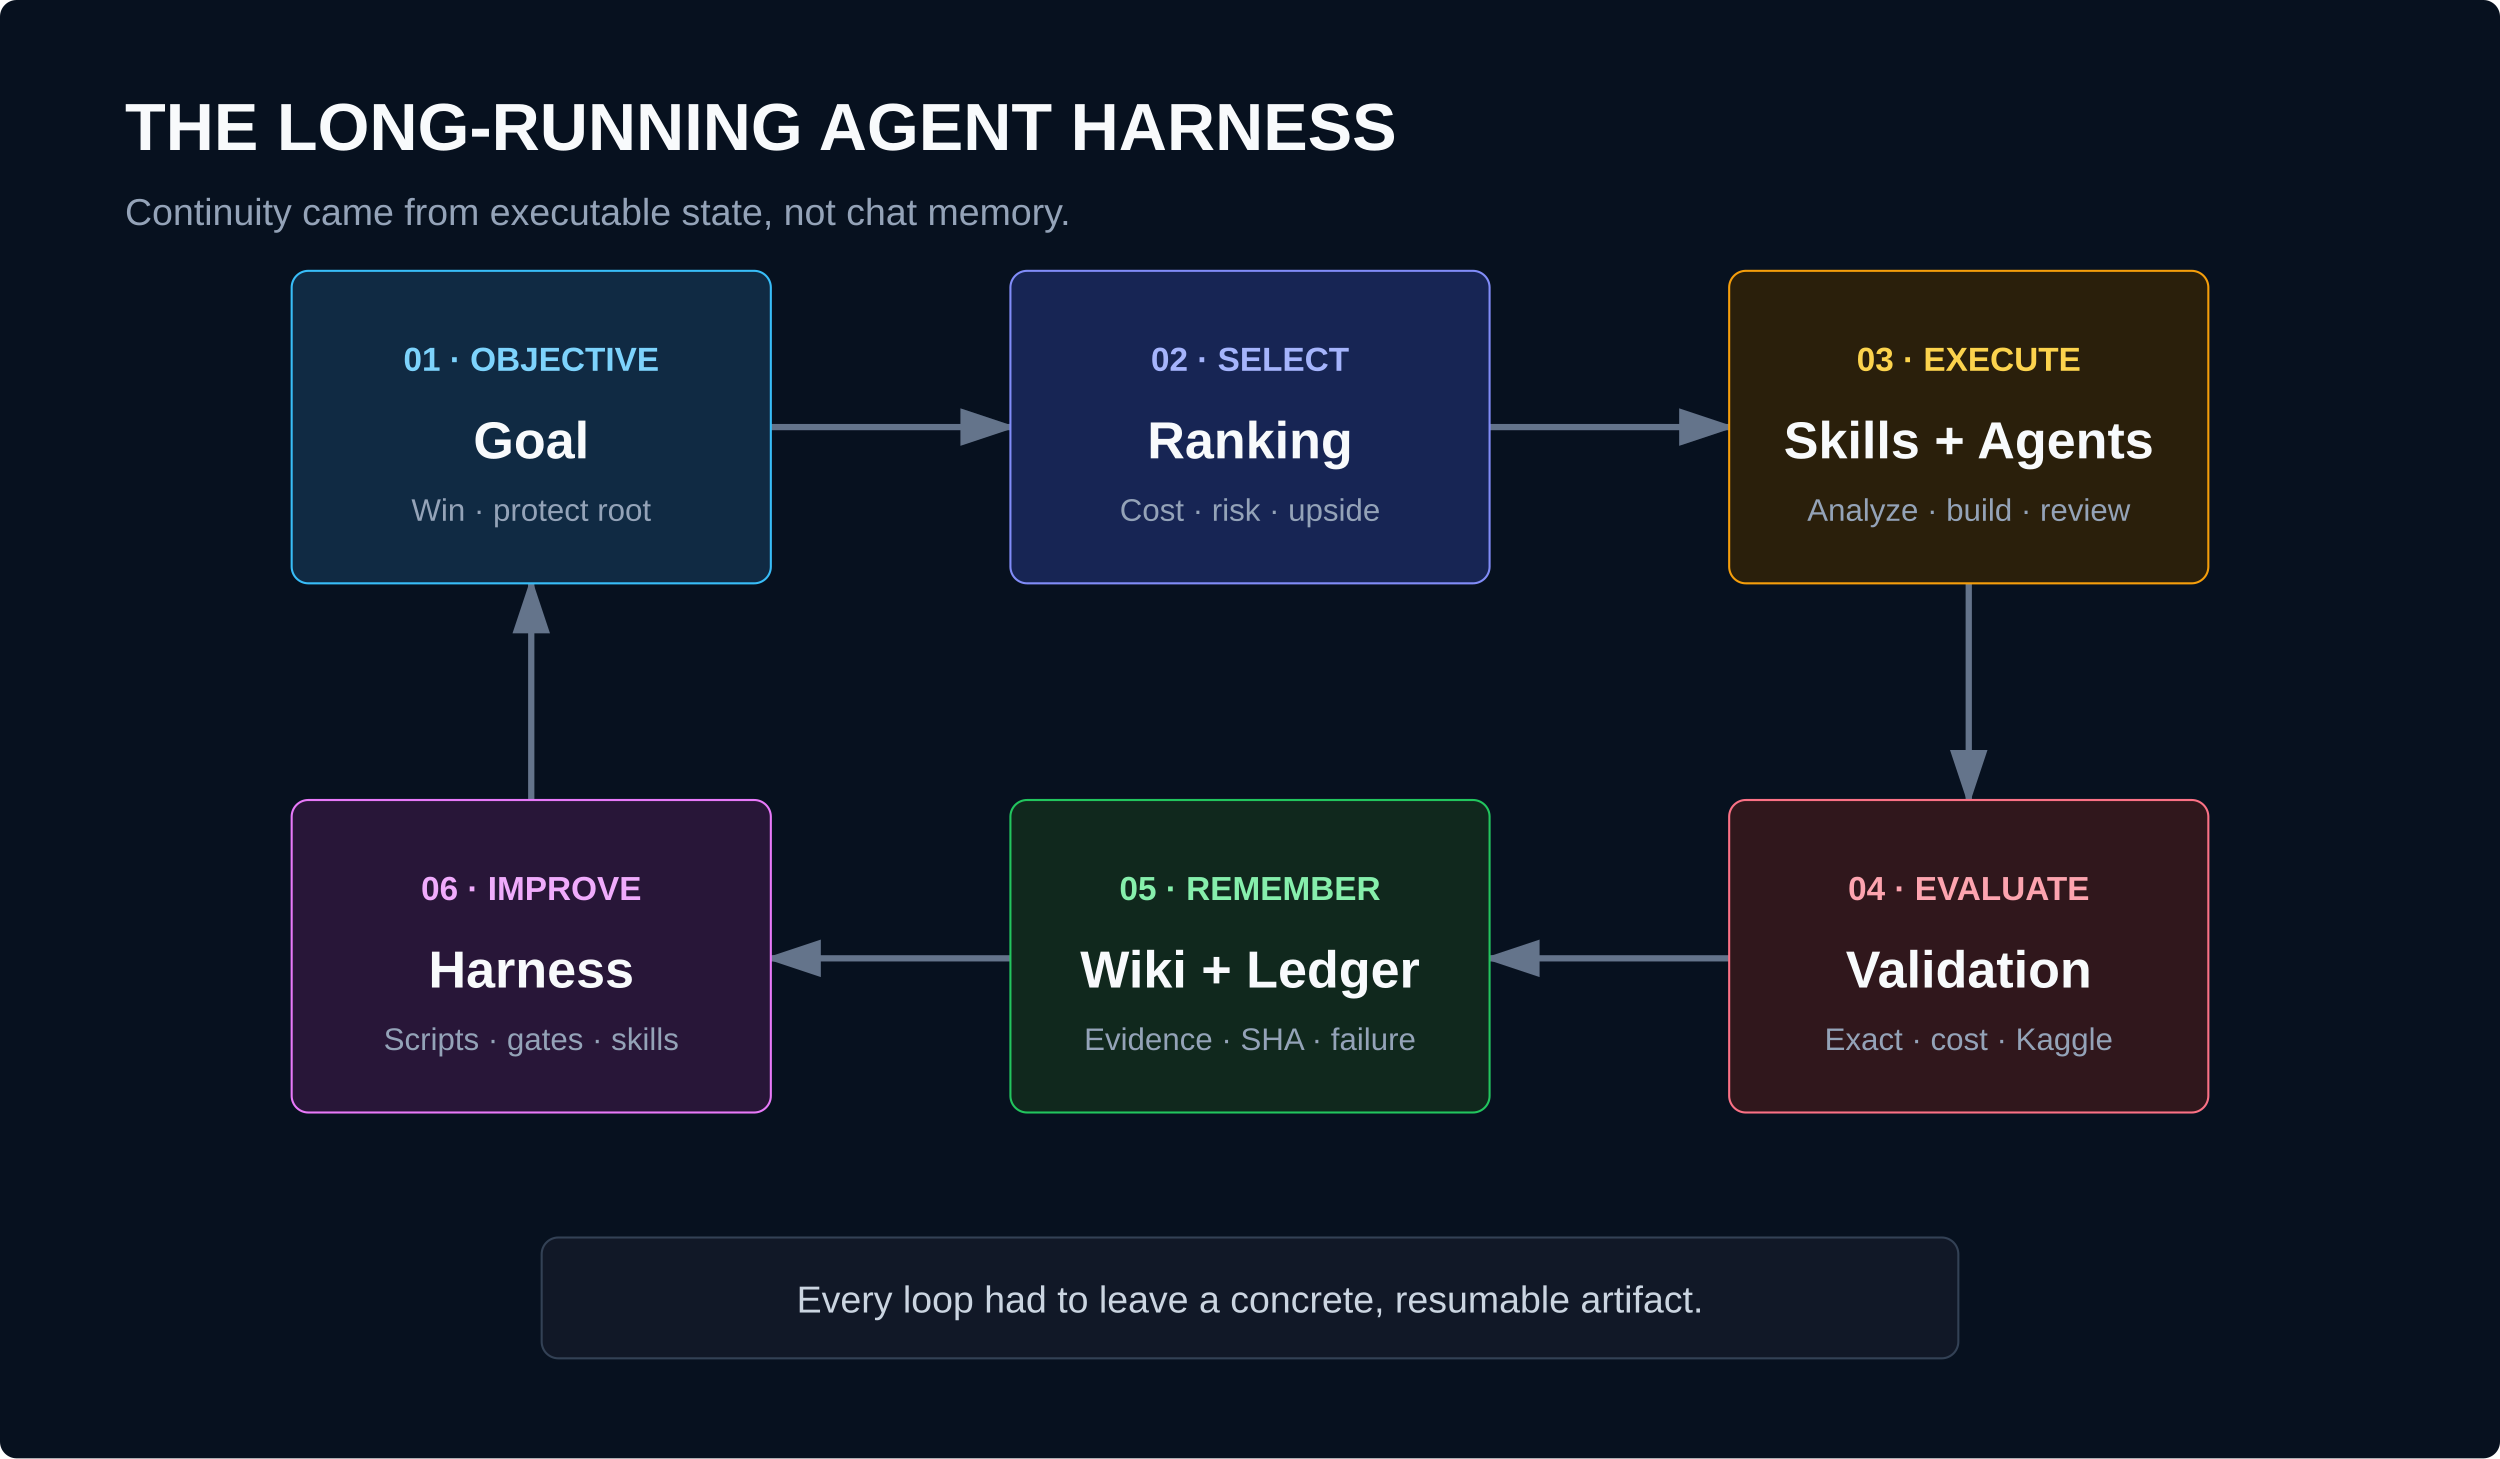
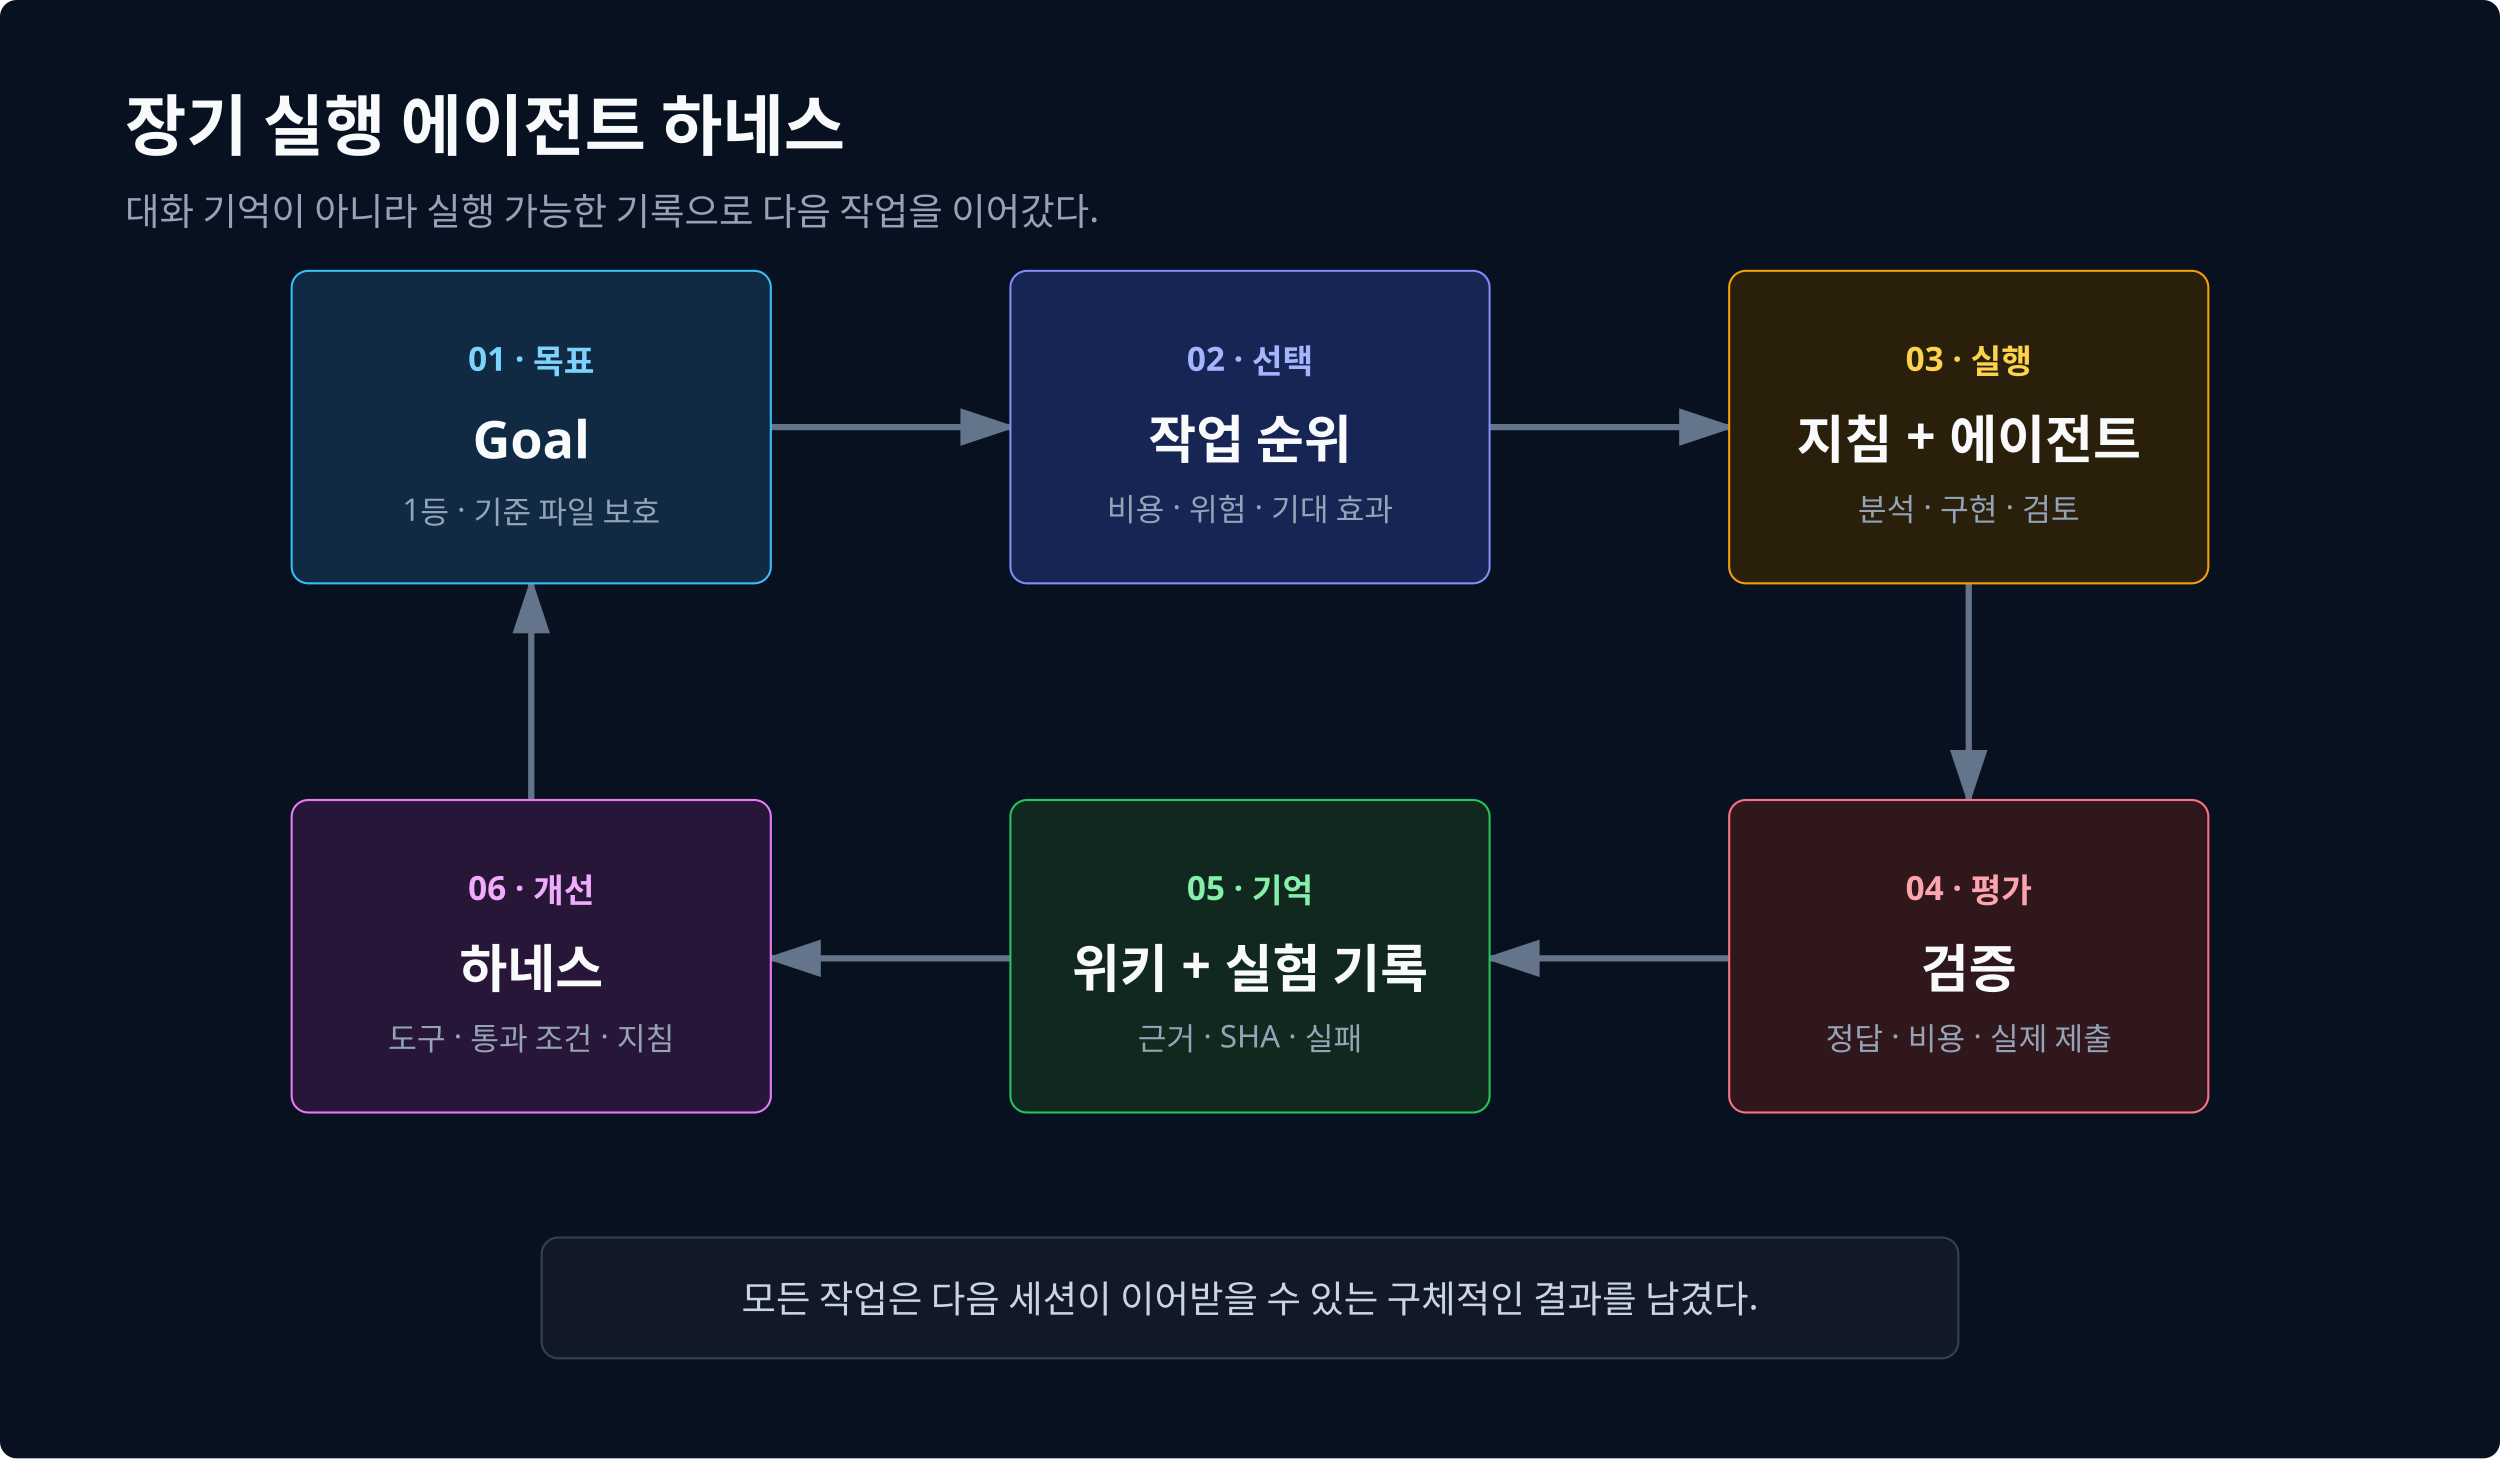
<svg xmlns="http://www.w3.org/2000/svg" width="1200" height="700" viewBox="0 0 1200 700" role="img" aria-labelledby="title desc">
  <defs>
    <marker id="arrow" markerWidth="10" markerHeight="10" refX="8" refY="3" orient="auto">
      <path d="M0,0 L0,6 L9,3 z" fill="#64748b" />
    </marker>
  </defs>
  <rect width="1200" height="700" rx="8" fill="#07111f" />
-   <text x="60" y="72" fill="#f8fafc" font-family="Arial, sans-serif" font-size="32" font-weight="700">THE LONG-RUNNING AGENT HARNESS</text>
-   <text x="60" y="108" fill="#94a3b8" font-family="Arial, sans-serif" font-size="18">Continuity came from executable state, not chat memory.</text>
+   <text x="60" y="72" fill="#f8fafc" font-family="Pretendard, Apple SD Gothic Neo, sans-serif" font-size="32" font-weight="700">장기 실행 에이전트 하네스</text>
+   <text x="60" y="108" fill="#94a3b8" font-family="Pretendard, Apple SD Gothic Neo, sans-serif" font-size="18">대화 기억이 아니라 실행 가능한 기록으로 다음 작업을 이어갔다.</text>
  <g stroke="#64748b" stroke-width="3" fill="none" marker-end="url(#arrow)">
    <path d="M370 205 H485" />
    <path d="M715 205 H830" />
    <path d="M945 280 V384" />
    <path d="M830 460 H715" />
    <path d="M485 460 H370" />
    <path d="M255 384 V280" />
  </g>
-   <g font-family="Arial, sans-serif" text-anchor="middle">
+   <g font-family="Pretendard, Apple SD Gothic Neo, sans-serif" text-anchor="middle">
    <g>
      <rect x="140" y="130" width="230" height="150" rx="8" fill="#102a43" stroke="#38bdf8" />
-       <text x="255" y="178" fill="#7dd3fc" font-size="16" font-weight="700">01 · OBJECTIVE</text>
+       <text x="255" y="178" fill="#7dd3fc" font-size="16" font-weight="700">01 · 목표</text>
      <text x="255" y="220" fill="#f8fafc" font-size="25" font-weight="700">Goal</text>
-       <text x="255" y="250" fill="#94a3b8" font-size="15">Win · protect root</text>
+       <text x="255" y="250" fill="#94a3b8" font-size="15">1등 · 기준 파일 보호</text>
    </g>
    <g>
      <rect x="485" y="130" width="230" height="150" rx="8" fill="#172554" stroke="#818cf8" />
-       <text x="600" y="178" fill="#a5b4fc" font-size="16" font-weight="700">02 · SELECT</text>
-       <text x="600" y="220" fill="#f8fafc" font-size="25" font-weight="700">Ranking</text>
-       <text x="600" y="250" fill="#94a3b8" font-size="15">Cost · risk · upside</text>
+       <text x="600" y="178" fill="#a5b4fc" font-size="16" font-weight="700">02 · 선택</text>
+       <text x="600" y="220" fill="#f8fafc" font-size="25" font-weight="700">작업 순위</text>
+       <text x="600" y="250" fill="#94a3b8" font-size="15">비용 · 위험 · 기대 효과</text>
    </g>
    <g>
      <rect x="830" y="130" width="230" height="150" rx="8" fill="#2a1f0b" stroke="#f59e0b" />
-       <text x="945" y="178" fill="#fcd34d" font-size="16" font-weight="700">03 · EXECUTE</text>
-       <text x="945" y="220" fill="#f8fafc" font-size="25" font-weight="700">Skills + Agents</text>
-       <text x="945" y="250" fill="#94a3b8" font-size="15">Analyze · build · review</text>
+       <text x="945" y="178" fill="#fcd34d" font-size="16" font-weight="700">03 · 실행</text>
+       <text x="945" y="220" fill="#f8fafc" font-size="25" font-weight="700">지침 + 에이전트</text>
+       <text x="945" y="250" fill="#94a3b8" font-size="15">분석 · 구현 · 검토</text>
    </g>
    <g>
      <rect x="830" y="384" width="230" height="150" rx="8" fill="#30171c" stroke="#fb7185" />
-       <text x="945" y="432" fill="#fda4af" font-size="16" font-weight="700">04 · EVALUATE</text>
-       <text x="945" y="474" fill="#f8fafc" font-size="25" font-weight="700">Validation</text>
-       <text x="945" y="504" fill="#94a3b8" font-size="15">Exact · cost · Kaggle</text>
+       <text x="945" y="432" fill="#fda4af" font-size="16" font-weight="700">04 · 평가</text>
+       <text x="945" y="474" fill="#f8fafc" font-size="25" font-weight="700">검증</text>
+       <text x="945" y="504" fill="#94a3b8" font-size="15">정답 · 비용 · 실제 제출</text>
    </g>
    <g>
      <rect x="485" y="384" width="230" height="150" rx="8" fill="#10281d" stroke="#22c55e" />
-       <text x="600" y="432" fill="#86efac" font-size="16" font-weight="700">05 · REMEMBER</text>
-       <text x="600" y="474" fill="#f8fafc" font-size="25" font-weight="700">Wiki + Ledger</text>
-       <text x="600" y="504" fill="#94a3b8" font-size="15">Evidence · SHA · failure</text>
+       <text x="600" y="432" fill="#86efac" font-size="16" font-weight="700">05 · 기억</text>
+       <text x="600" y="474" fill="#f8fafc" font-size="25" font-weight="700">위키 + 실험 기록</text>
+       <text x="600" y="504" fill="#94a3b8" font-size="15">근거 · SHA · 실패</text>
    </g>
    <g>
      <rect x="140" y="384" width="230" height="150" rx="8" fill="#281638" stroke="#e879f9" />
-       <text x="255" y="432" fill="#f0abfc" font-size="16" font-weight="700">06 · IMPROVE</text>
-       <text x="255" y="474" fill="#f8fafc" font-size="25" font-weight="700">Harness</text>
-       <text x="255" y="504" fill="#94a3b8" font-size="15">Scripts · gates · skills</text>
+       <text x="255" y="432" fill="#f0abfc" font-size="16" font-weight="700">06 · 개선</text>
+       <text x="255" y="474" fill="#f8fafc" font-size="25" font-weight="700">하네스</text>
+       <text x="255" y="504" fill="#94a3b8" font-size="15">도구 · 통과 조건 · 지침</text>
    </g>
  </g>
  <rect x="260" y="594" width="680" height="58" rx="8" fill="#111827" stroke="#334155" />
-   <text x="600" y="630" text-anchor="middle" fill="#cbd5e1" font-family="Arial, sans-serif" font-size="18">Every loop had to leave a concrete, resumable artifact.</text>
+   <text x="600" y="630" text-anchor="middle" fill="#cbd5e1" font-family="Pretendard, Apple SD Gothic Neo, sans-serif" font-size="18">모든 작업은 다음 세션이 이어받을 수 있는 구체적인 결과를 남겼다.</text>
</svg>
